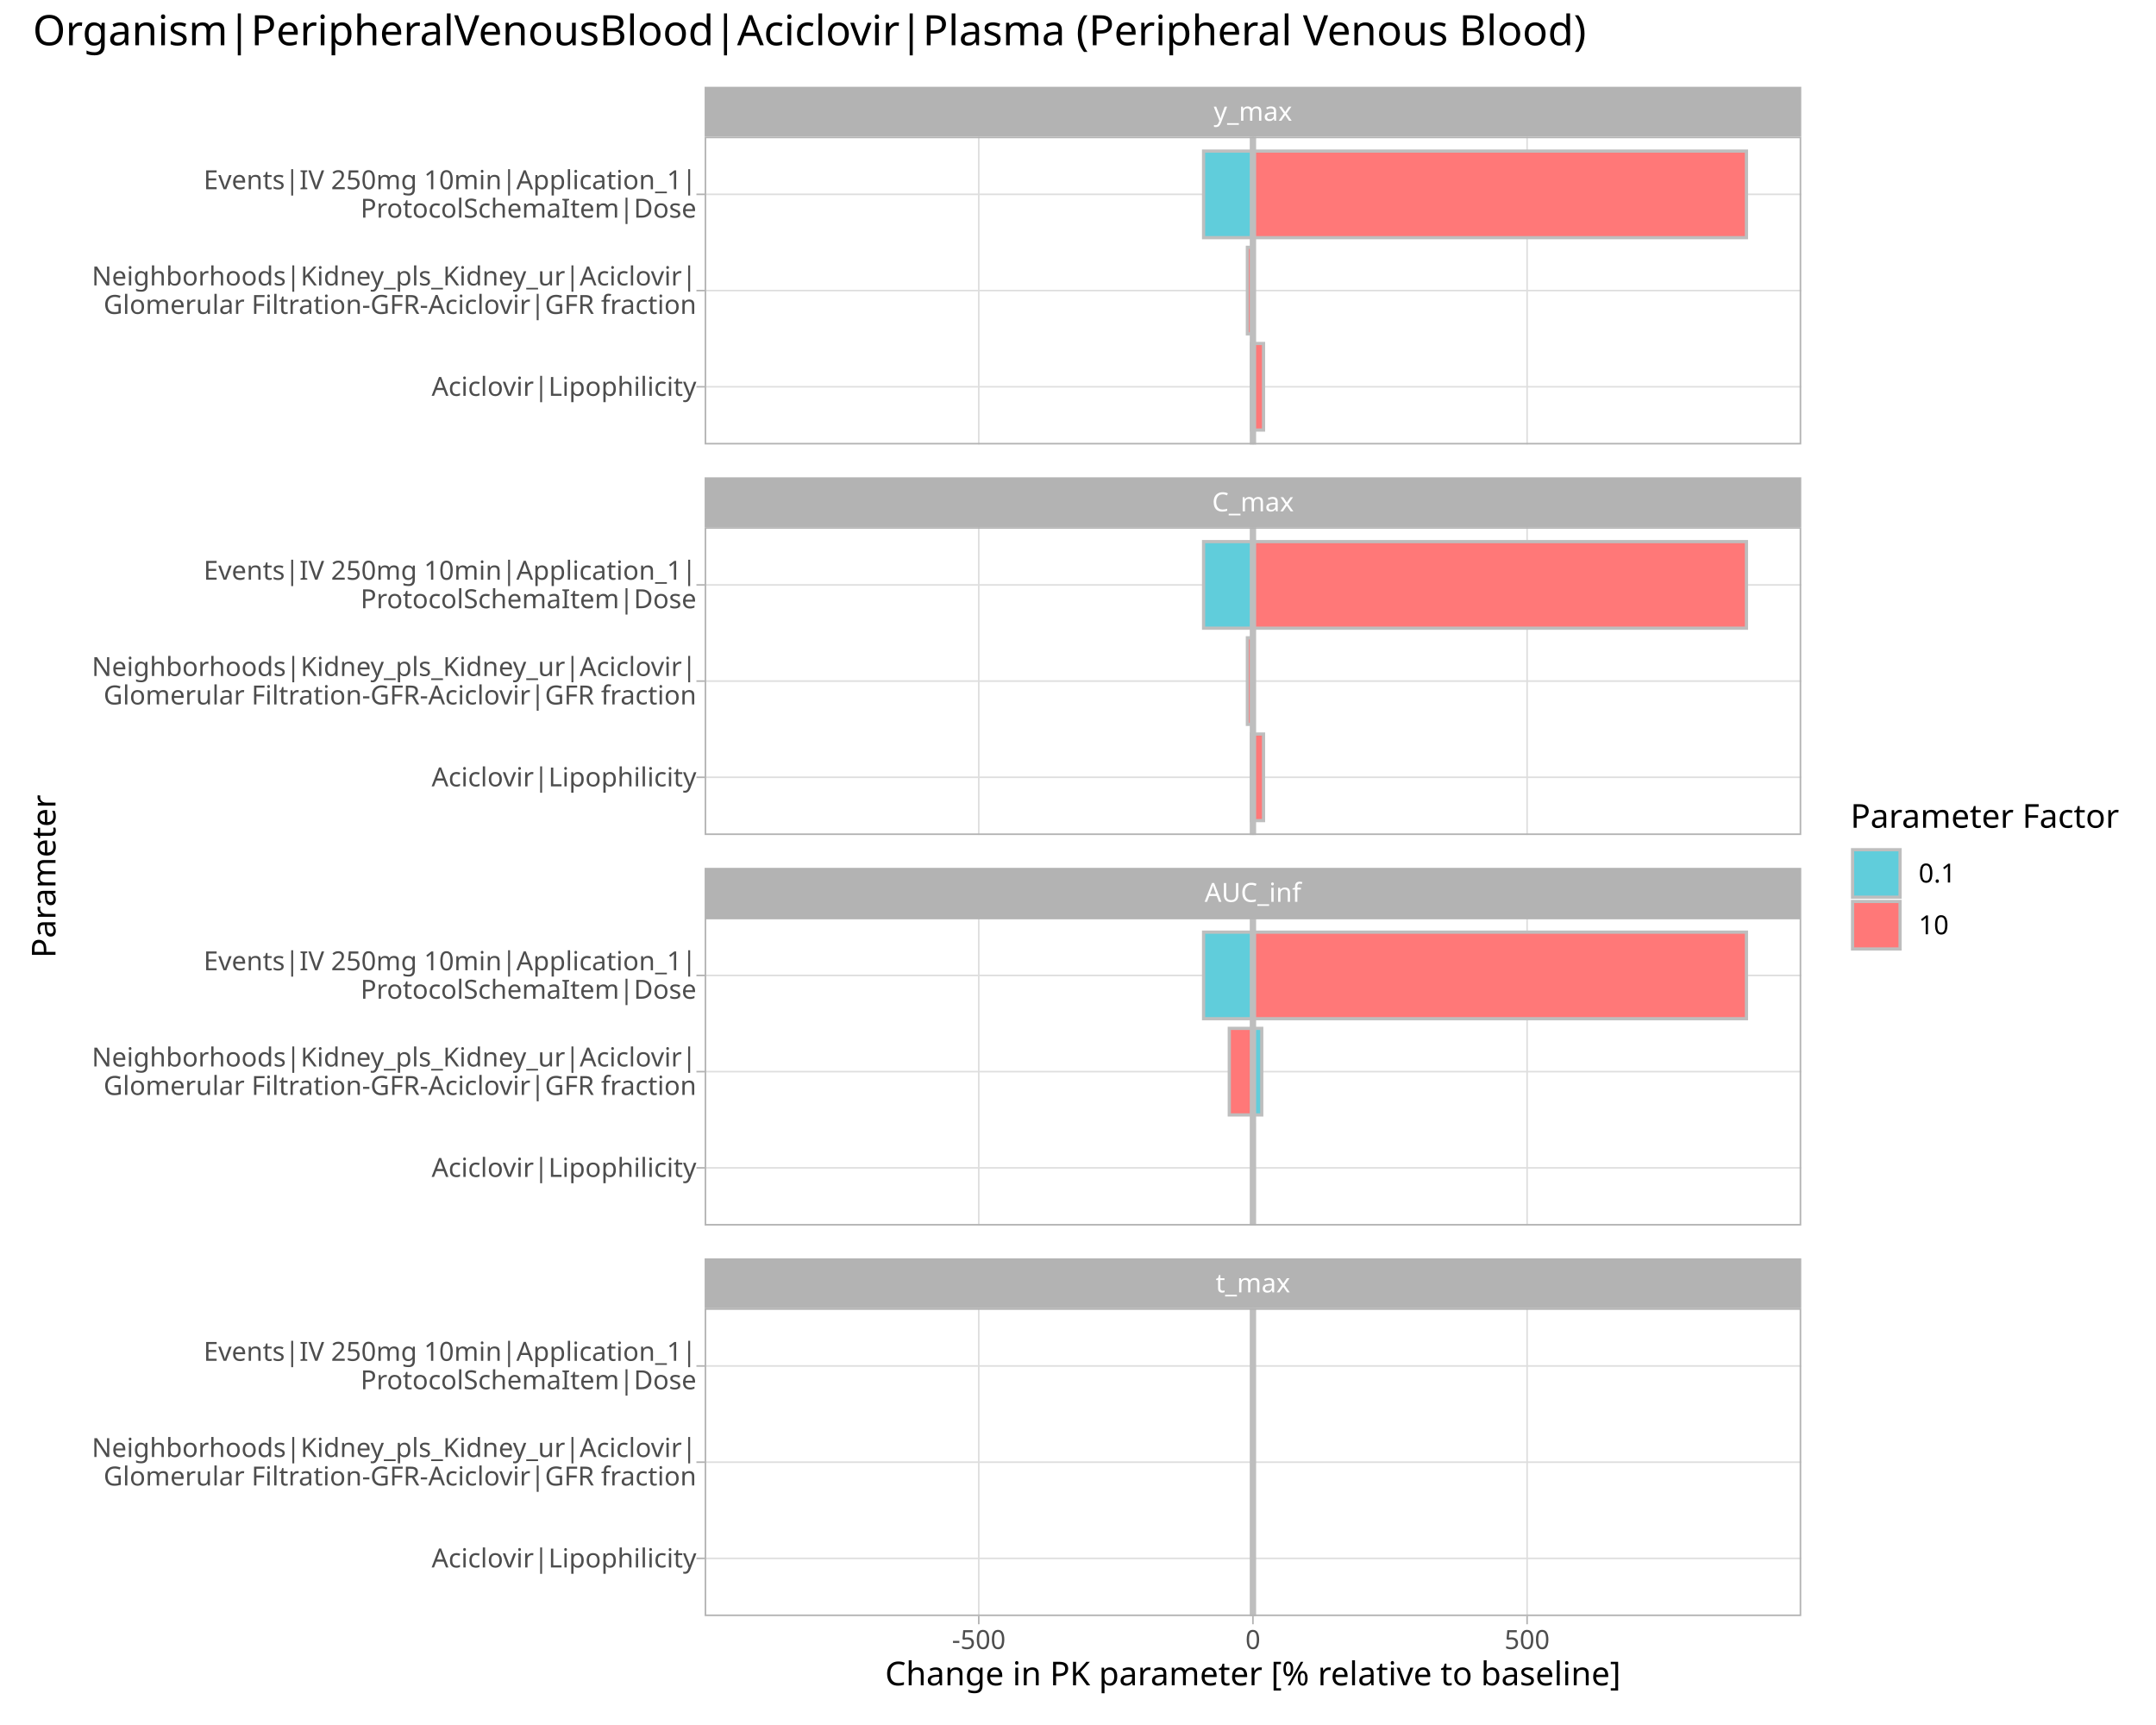
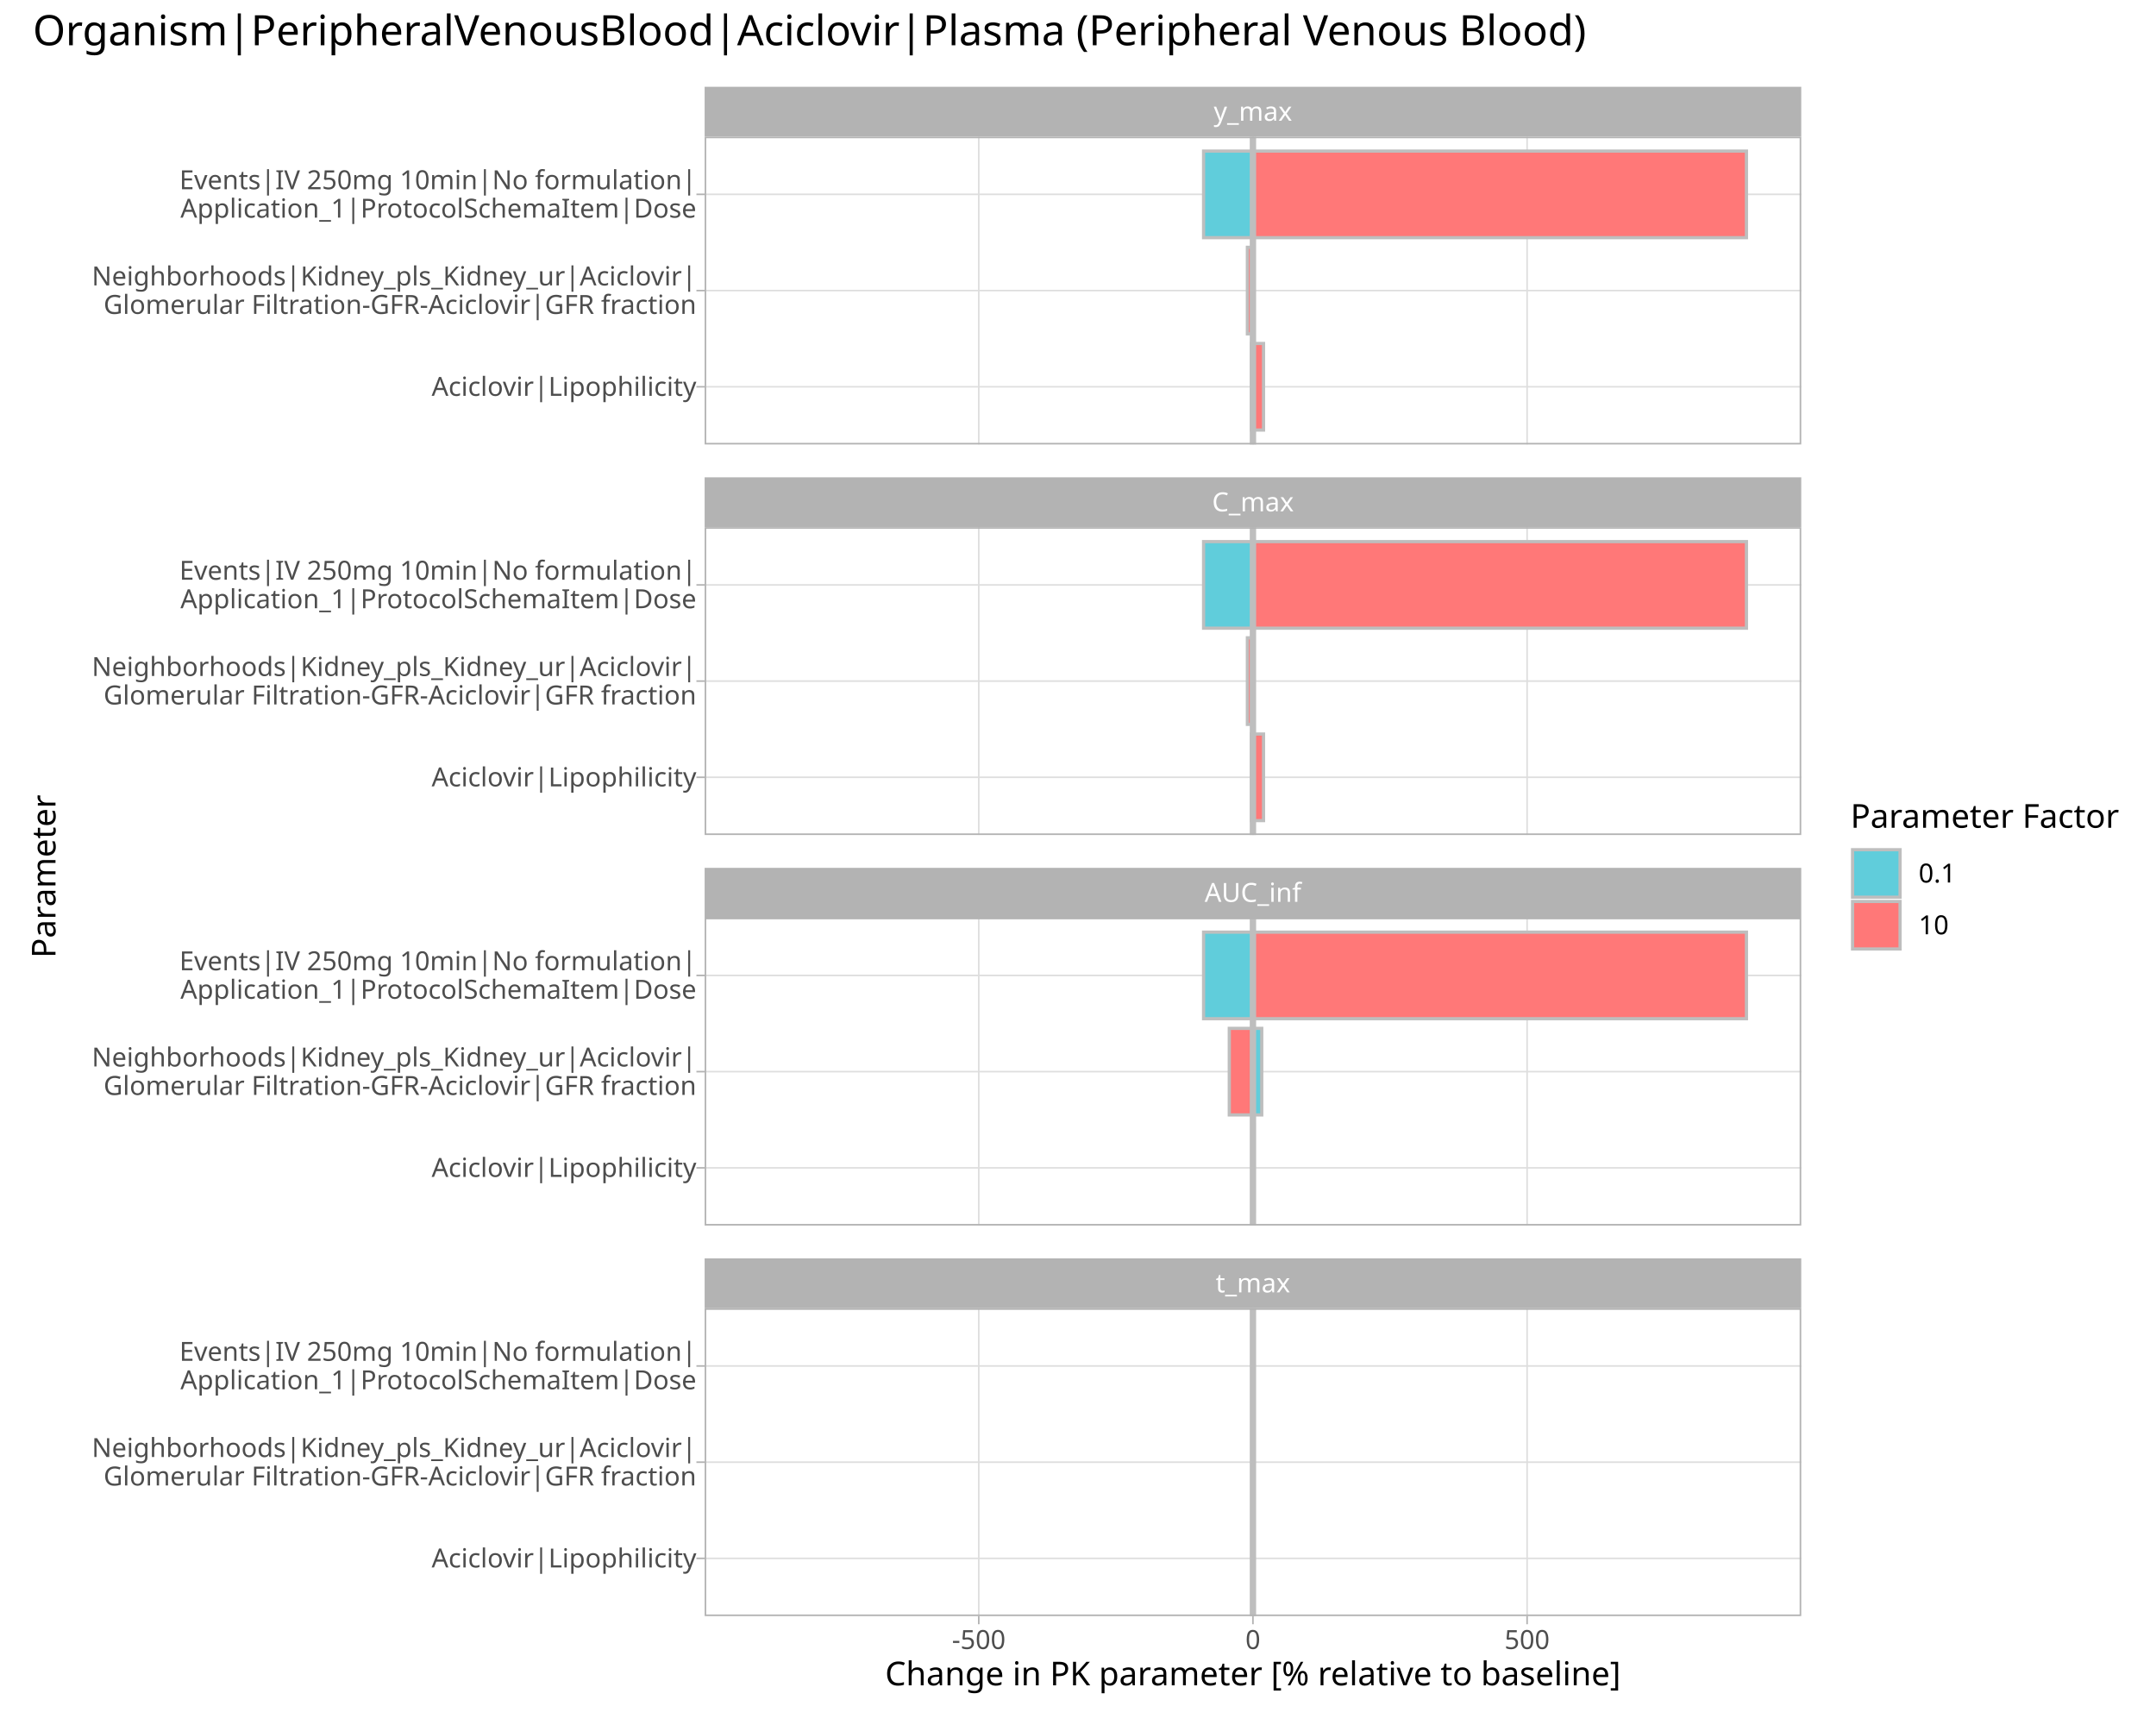
<svg xmlns="http://www.w3.org/2000/svg" class="svglite" data-engine-version="2.0" width="720.00pt" height="576.00pt" viewBox="0 0 720.00 576.00">
  <defs>
    <style type="text/css">
    .svglite line, .svglite polyline, .svglite polygon, .svglite path, .svglite rect, .svglite circle {
      fill: none;
      stroke: #000000;
      stroke-linecap: round;
      stroke-linejoin: round;
      stroke-miterlimit: 10.00;
    }
  </style>
  </defs>
  <rect width="100%" height="100%" style="stroke: none; fill: #FFFFFF;" />
  <defs>
    <clipPath id="cpMC4wMHw3MjAuMDB8MC4wMHw1NzYuMDA=">
      <rect x="0.00" y="0.00" width="720.00" height="576.00" />
    </clipPath>
  </defs>
  <g clip-path="url(#cpMC4wMHw3MjAuMDB8MC4wMHw1NzYuMDA=)">
    <rect x="0" y="0.00" width="720.00" height="576.00" style="stroke-width: 1.07; stroke: #FFFFFF; fill: #FFFFFF;" />
  </g>
  <defs>
    <clipPath id="cpMjM1LjMxfDYwMS41M3w0NS42M3w1MzkuNjM=">
      <rect x="235.31" y="45.63" width="366.22" height="494.00" />
    </clipPath>
  </defs>
  <g clip-path="url(#cpMjM1LjMxfDYwMS41M3w0NS42M3w1MzkuNjM=)">
</g>
  <g clip-path="url(#cpMC4wMHw3MjAuMDB8MC4wMHw1NzYuMDA=)">
</g>
  <defs>
    <clipPath id="cpNS40OHw3MTQuNTJ8MjMuNTB8MTUzLjkw">
      <rect x="5.48" y="23.50" width="709.04" height="130.40" />
    </clipPath>
  </defs>
  <g clip-path="url(#cpNS40OHw3MTQuNTJ8MjMuNTB8MTUzLjkw)">
    <rect x="5.48" y="23.50" width="709.04" height="130.40" style="stroke-width: 1.07; stroke: #FFFFFF; fill: #FFFFFF;" />
  </g>
  <g clip-path="url(#cpMC4wMHw3MjAuMDB8MC4wMHw1NzYuMDA=)">
</g>
  <defs>
    <clipPath id="cpNS40OHw3MTQuNTJ8MTUzLjkwfDI4NC4zMQ==">
      <rect x="5.48" y="153.90" width="709.04" height="130.40" />
    </clipPath>
  </defs>
  <g clip-path="url(#cpNS40OHw3MTQuNTJ8MTUzLjkwfDI4NC4zMQ==)">
    <rect x="5.48" y="153.90" width="709.04" height="130.40" style="stroke-width: 1.07; stroke: #FFFFFF; fill: #FFFFFF;" />
  </g>
  <g clip-path="url(#cpMC4wMHw3MjAuMDB8MC4wMHw1NzYuMDA=)">
</g>
  <defs>
    <clipPath id="cpNS40OHw3MTQuNTJ8Mjg0LjMxfDQxNC43MQ==">
      <rect x="5.48" y="284.31" width="709.04" height="130.40" />
    </clipPath>
  </defs>
  <g clip-path="url(#cpNS40OHw3MTQuNTJ8Mjg0LjMxfDQxNC43MQ==)">
    <rect x="5.48" y="284.31" width="709.04" height="130.40" style="stroke-width: 1.07; stroke: #FFFFFF; fill: #FFFFFF;" />
  </g>
  <g clip-path="url(#cpMC4wMHw3MjAuMDB8MC4wMHw1NzYuMDA=)">
</g>
  <defs>
    <clipPath id="cpNS40OHw3MTQuNTJ8NDE0LjcxfDU3MC41Mg==">
      <rect x="5.48" y="414.71" width="709.04" height="155.81" />
    </clipPath>
  </defs>
  <g clip-path="url(#cpNS40OHw3MTQuNTJ8NDE0LjcxfDU3MC41Mg==)">
    <rect x="5.48" y="414.71" width="709.04" height="155.81" style="stroke-width: 1.07; stroke: #FFFFFF; fill: #FFFFFF;" />
  </g>
  <g clip-path="url(#cpMC4wMHw3MjAuMDB8MC4wMHw1NzYuMDA=)">
</g>
  <defs>
    <clipPath id="cpMjM1LjMxfDYwMS41M3w0NS42M3wxNDguNDI=">
      <rect x="235.31" y="45.63" width="366.22" height="102.79" />
    </clipPath>
  </defs>
  <g clip-path="url(#cpMjM1LjMxfDYwMS41M3w0NS42M3wxNDguNDI=)">
    <rect x="235.31" y="45.63" width="366.22" height="102.79" style="stroke-width: 1.07; stroke: none; fill: #FFFFFF;" />
    <polyline points="235.31,129.15 601.53,129.15 " style="stroke-width: 0.53; stroke: #DEDEDE; stroke-linecap: butt;" />
    <polyline points="235.31,97.03 601.53,97.03 " style="stroke-width: 0.53; stroke: #DEDEDE; stroke-linecap: butt;" />
    <polyline points="235.31,64.90 601.53,64.90 " style="stroke-width: 0.53; stroke: #DEDEDE; stroke-linecap: butt;" />
    <polyline points="326.86,148.42 326.86,45.63 " style="stroke-width: 0.53; stroke: #DEDEDE; stroke-linecap: butt;" />
    <polyline points="418.42,148.42 418.42,45.63 " style="stroke-width: 0.53; stroke: #DEDEDE; stroke-linecap: butt;" />
    <polyline points="509.98,148.42 509.98,45.63 " style="stroke-width: 0.53; stroke: #DEDEDE; stroke-linecap: butt;" />
    <rect x="418.42" y="50.45" width="164.81" height="28.91" style="stroke-width: 1.07; stroke: #BEBEBE; stroke-linecap: butt; stroke-linejoin: miter; fill: #FF7878;" />
    <rect x="401.94" y="50.45" width="16.48" height="28.91" style="stroke-width: 1.07; stroke: #BEBEBE; stroke-linecap: butt; stroke-linejoin: miter; fill: #60CDDB;" />
    <rect x="418.42" y="114.69" width="3.54" height="28.91" style="stroke-width: 1.07; stroke: #BEBEBE; stroke-linecap: butt; stroke-linejoin: miter; fill: #FF7878;" />
    <rect x="416.57" y="82.57" width="1.85" height="28.91" style="stroke-width: 1.07; stroke: #BEBEBE; stroke-linecap: butt; stroke-linejoin: miter; fill: #FF7878;" />
    <rect x="417.93" y="114.69" width="0.49" height="28.91" style="stroke-width: 1.07; stroke: #BEBEBE; stroke-linecap: butt; stroke-linejoin: miter; fill: #60CDDB;" />
    <rect x="418.42" y="82.57" width="0.37" height="28.91" style="stroke-width: 1.07; stroke: #BEBEBE; stroke-linecap: butt; stroke-linejoin: miter; fill: #60CDDB;" />
    <line x1="418.42" y1="148.42" x2="418.42" y2="45.63" style="stroke-width: 2.13; stroke: #BEBEBE; stroke-linecap: butt;" />
    <rect x="235.31" y="45.63" width="366.22" height="102.79" style="stroke-width: 1.07; stroke: #B3B3B3;" />
  </g>
  <g clip-path="url(#cpMC4wMHw3MjAuMDB8MC4wMHw1NzYuMDA=)">
</g>
  <defs>
    <clipPath id="cpMjM1LjMxfDYwMS41M3wyOC45OHw0NS42Mw==">
      <rect x="235.31" y="28.98" width="366.22" height="16.65" />
    </clipPath>
  </defs>
  <g clip-path="url(#cpMjM1LjMxfDYwMS41M3wyOC45OHw0NS42Mw==)">
    <rect x="235.31" y="28.98" width="366.22" height="16.65" style="stroke-width: 1.07; stroke: none; fill: #B3B3B3;" />
    <text x="418.42" y="40.33" text-anchor="middle" style="font-size: 8.80px; fill: #FFFFFF; font-family: sans;" textLength="25.93px" lengthAdjust="spacingAndGlyphs">y_max</text>
  </g>
  <g clip-path="url(#cpMC4wMHw3MjAuMDB8MC4wMHw1NzYuMDA=)">
    <text x="232.57" y="132.18" text-anchor="end" style="font-size: 8.80px; fill: #4D4D4D; font-family: sans;" textLength="80.55px" lengthAdjust="spacingAndGlyphs">Aciclovir|Lipophilicity</text>
    <text x="232.57" y="95.30" text-anchor="end" style="font-size: 8.80px; fill: #4D4D4D; font-family: sans;" textLength="186.91px" lengthAdjust="spacingAndGlyphs">Neighborhoods|Kidney_pls_Kidney_ur|Aciclovir|</text>
    <text x="232.57" y="104.81" text-anchor="end" style="font-size: 8.80px; fill: #4D4D4D; font-family: sans;" textLength="189.09px" lengthAdjust="spacingAndGlyphs">Glomerular Filtration-GFR-Aciclovir|GFR fraction</text>
-     <text x="232.57" y="63.18" text-anchor="end" style="font-size: 8.80px; fill: #4D4D4D; font-family: sans;" textLength="150.70px" lengthAdjust="spacingAndGlyphs">Events|IV 250mg 10min|Application_1|</text>
-     <text x="232.57" y="72.68" text-anchor="end" style="font-size: 8.80px; fill: #4D4D4D; font-family: sans;" textLength="104.53px" lengthAdjust="spacingAndGlyphs">ProtocolSchemaItem|Dose</text>
+     <text x="232.57" y="63.18" text-anchor="end" style="font-size: 8.80px; fill: #4D4D4D; font-family: sans;" textLength="155.09px" lengthAdjust="spacingAndGlyphs">Events|IV 250mg 10min|No formulation|</text>
+     <text x="232.57" y="72.68" text-anchor="end" style="font-size: 8.80px; fill: #4D4D4D; font-family: sans;" textLength="159.66px" lengthAdjust="spacingAndGlyphs">Application_1|ProtocolSchemaItem|Dose</text>
    <polyline points="232.57,129.15 235.31,129.15 " style="stroke-width: 0.53; stroke: #B3B3B3; stroke-linecap: butt;" />
    <polyline points="232.57,97.03 235.31,97.03 " style="stroke-width: 0.53; stroke: #B3B3B3; stroke-linecap: butt;" />
    <polyline points="232.57,64.90 235.31,64.90 " style="stroke-width: 0.53; stroke: #B3B3B3; stroke-linecap: butt;" />
  </g>
  <defs>
    <clipPath id="cpMjM1LjMxfDYwMS41M3wxNzYuMDN8Mjc4Ljgz">
      <rect x="235.31" y="176.03" width="366.22" height="102.79" />
    </clipPath>
  </defs>
  <g clip-path="url(#cpMjM1LjMxfDYwMS41M3wxNzYuMDN8Mjc4Ljgz)">
    <rect x="235.31" y="176.03" width="366.22" height="102.79" style="stroke-width: 1.07; stroke: none; fill: #FFFFFF;" />
    <polyline points="235.31,259.55 601.53,259.55 " style="stroke-width: 0.53; stroke: #DEDEDE; stroke-linecap: butt;" />
    <polyline points="235.31,227.43 601.53,227.43 " style="stroke-width: 0.53; stroke: #DEDEDE; stroke-linecap: butt;" />
    <polyline points="235.31,195.31 601.53,195.31 " style="stroke-width: 0.53; stroke: #DEDEDE; stroke-linecap: butt;" />
    <polyline points="326.86,278.83 326.86,176.03 " style="stroke-width: 0.53; stroke: #DEDEDE; stroke-linecap: butt;" />
    <polyline points="418.42,278.83 418.42,176.03 " style="stroke-width: 0.53; stroke: #DEDEDE; stroke-linecap: butt;" />
    <polyline points="509.98,278.83 509.98,176.03 " style="stroke-width: 0.53; stroke: #DEDEDE; stroke-linecap: butt;" />
    <rect x="418.42" y="180.85" width="164.81" height="28.91" style="stroke-width: 1.07; stroke: #BEBEBE; stroke-linecap: butt; stroke-linejoin: miter; fill: #FF7878;" />
    <rect x="401.94" y="180.85" width="16.48" height="28.91" style="stroke-width: 1.07; stroke: #BEBEBE; stroke-linecap: butt; stroke-linejoin: miter; fill: #60CDDB;" />
    <rect x="418.42" y="245.10" width="3.54" height="28.91" style="stroke-width: 1.07; stroke: #BEBEBE; stroke-linecap: butt; stroke-linejoin: miter; fill: #FF7878;" />
    <rect x="416.57" y="212.97" width="1.85" height="28.91" style="stroke-width: 1.07; stroke: #BEBEBE; stroke-linecap: butt; stroke-linejoin: miter; fill: #FF7878;" />
    <rect x="417.93" y="245.10" width="0.49" height="28.91" style="stroke-width: 1.07; stroke: #BEBEBE; stroke-linecap: butt; stroke-linejoin: miter; fill: #60CDDB;" />
    <rect x="418.42" y="212.97" width="0.37" height="28.91" style="stroke-width: 1.07; stroke: #BEBEBE; stroke-linecap: butt; stroke-linejoin: miter; fill: #60CDDB;" />
    <line x1="418.42" y1="278.83" x2="418.42" y2="176.03" style="stroke-width: 2.13; stroke: #BEBEBE; stroke-linecap: butt;" />
    <rect x="235.31" y="176.03" width="366.22" height="102.79" style="stroke-width: 1.07; stroke: #B3B3B3;" />
  </g>
  <g clip-path="url(#cpMC4wMHw3MjAuMDB8MC4wMHw1NzYuMDA=)">
</g>
  <defs>
    <clipPath id="cpMjM1LjMxfDYwMS41M3wxNTkuMzh8MTc2LjAz">
      <rect x="235.31" y="159.38" width="366.22" height="16.65" />
    </clipPath>
  </defs>
  <g clip-path="url(#cpMjM1LjMxfDYwMS41M3wxNTkuMzh8MTc2LjAz)">
    <rect x="235.31" y="159.38" width="366.22" height="16.65" style="stroke-width: 1.07; stroke: none; fill: #B3B3B3;" />
    <text x="418.42" y="170.74" text-anchor="middle" style="font-size: 8.80px; fill: #FFFFFF; font-family: sans;" textLength="27.88px" lengthAdjust="spacingAndGlyphs">C_max</text>
  </g>
  <g clip-path="url(#cpMC4wMHw3MjAuMDB8MC4wMHw1NzYuMDA=)">
    <text x="232.57" y="262.58" text-anchor="end" style="font-size: 8.80px; fill: #4D4D4D; font-family: sans;" textLength="80.55px" lengthAdjust="spacingAndGlyphs">Aciclovir|Lipophilicity</text>
    <text x="232.57" y="225.71" text-anchor="end" style="font-size: 8.80px; fill: #4D4D4D; font-family: sans;" textLength="186.91px" lengthAdjust="spacingAndGlyphs">Neighborhoods|Kidney_pls_Kidney_ur|Aciclovir|</text>
    <text x="232.57" y="235.21" text-anchor="end" style="font-size: 8.80px; fill: #4D4D4D; font-family: sans;" textLength="189.09px" lengthAdjust="spacingAndGlyphs">Glomerular Filtration-GFR-Aciclovir|GFR fraction</text>
-     <text x="232.57" y="193.58" text-anchor="end" style="font-size: 8.80px; fill: #4D4D4D; font-family: sans;" textLength="150.70px" lengthAdjust="spacingAndGlyphs">Events|IV 250mg 10min|Application_1|</text>
-     <text x="232.57" y="203.09" text-anchor="end" style="font-size: 8.80px; fill: #4D4D4D; font-family: sans;" textLength="104.53px" lengthAdjust="spacingAndGlyphs">ProtocolSchemaItem|Dose</text>
+     <text x="232.57" y="193.58" text-anchor="end" style="font-size: 8.80px; fill: #4D4D4D; font-family: sans;" textLength="155.09px" lengthAdjust="spacingAndGlyphs">Events|IV 250mg 10min|No formulation|</text>
+     <text x="232.57" y="203.09" text-anchor="end" style="font-size: 8.80px; fill: #4D4D4D; font-family: sans;" textLength="159.66px" lengthAdjust="spacingAndGlyphs">Application_1|ProtocolSchemaItem|Dose</text>
    <polyline points="232.57,259.55 235.31,259.55 " style="stroke-width: 0.53; stroke: #B3B3B3; stroke-linecap: butt;" />
    <polyline points="232.57,227.43 235.31,227.43 " style="stroke-width: 0.53; stroke: #B3B3B3; stroke-linecap: butt;" />
    <polyline points="232.57,195.31 235.31,195.31 " style="stroke-width: 0.53; stroke: #B3B3B3; stroke-linecap: butt;" />
  </g>
  <defs>
    <clipPath id="cpMjM1LjMxfDYwMS41M3wzMDYuNDR8NDA5LjIz">
      <rect x="235.31" y="306.44" width="366.22" height="102.79" />
    </clipPath>
  </defs>
  <g clip-path="url(#cpMjM1LjMxfDYwMS41M3wzMDYuNDR8NDA5LjIz)">
    <rect x="235.31" y="306.44" width="366.22" height="102.79" style="stroke-width: 1.07; stroke: none; fill: #FFFFFF;" />
    <polyline points="235.31,389.96 601.53,389.96 " style="stroke-width: 0.53; stroke: #DEDEDE; stroke-linecap: butt;" />
    <polyline points="235.31,357.83 601.53,357.83 " style="stroke-width: 0.53; stroke: #DEDEDE; stroke-linecap: butt;" />
    <polyline points="235.31,325.71 601.53,325.71 " style="stroke-width: 0.53; stroke: #DEDEDE; stroke-linecap: butt;" />
    <polyline points="326.86,409.23 326.86,306.44 " style="stroke-width: 0.53; stroke: #DEDEDE; stroke-linecap: butt;" />
    <polyline points="418.42,409.23 418.42,306.44 " style="stroke-width: 0.53; stroke: #DEDEDE; stroke-linecap: butt;" />
    <polyline points="509.98,409.23 509.98,306.44 " style="stroke-width: 0.53; stroke: #DEDEDE; stroke-linecap: butt;" />
    <rect x="418.42" y="311.25" width="164.81" height="28.91" style="stroke-width: 1.07; stroke: #BEBEBE; stroke-linecap: butt; stroke-linejoin: miter; fill: #FF7878;" />
    <rect x="401.94" y="311.25" width="16.48" height="28.91" style="stroke-width: 1.07; stroke: #BEBEBE; stroke-linecap: butt; stroke-linejoin: miter; fill: #60CDDB;" />
    <rect x="410.52" y="343.38" width="7.90" height="28.91" style="stroke-width: 1.07; stroke: #BEBEBE; stroke-linecap: butt; stroke-linejoin: miter; fill: #FF7878;" />
    <rect x="418.42" y="343.38" width="2.94" height="28.91" style="stroke-width: 1.07; stroke: #BEBEBE; stroke-linecap: butt; stroke-linejoin: miter; fill: #60CDDB;" />
    <rect x="418.42" y="375.50" width="0.39" height="28.91" style="stroke-width: 1.07; stroke: #BEBEBE; stroke-linecap: butt; stroke-linejoin: miter; fill: #FF7878;" />
    <rect x="418.34" y="375.50" width="0.081" height="28.91" style="stroke-width: 1.07; stroke: #BEBEBE; stroke-linecap: butt; stroke-linejoin: miter; fill: #60CDDB;" />
    <line x1="418.42" y1="409.23" x2="418.42" y2="306.44" style="stroke-width: 2.13; stroke: #BEBEBE; stroke-linecap: butt;" />
    <rect x="235.31" y="306.44" width="366.22" height="102.79" style="stroke-width: 1.07; stroke: #B3B3B3;" />
  </g>
  <g clip-path="url(#cpMC4wMHw3MjAuMDB8MC4wMHw1NzYuMDA=)">
</g>
  <defs>
    <clipPath id="cpMjM1LjMxfDYwMS41M3wyODkuNzl8MzA2LjQ0">
      <rect x="235.31" y="289.79" width="366.22" height="16.65" />
    </clipPath>
  </defs>
  <g clip-path="url(#cpMjM1LjMxfDYwMS41M3wyODkuNzl8MzA2LjQ0)">
    <rect x="235.31" y="289.79" width="366.22" height="16.65" style="stroke-width: 1.07; stroke: none; fill: #B3B3B3;" />
    <text x="418.42" y="301.14" text-anchor="middle" style="font-size: 8.80px; fill: #FFFFFF; font-family: sans;" textLength="32.77px" lengthAdjust="spacingAndGlyphs">AUC_inf</text>
  </g>
  <g clip-path="url(#cpMC4wMHw3MjAuMDB8MC4wMHw1NzYuMDA=)">
    <text x="232.57" y="392.98" text-anchor="end" style="font-size: 8.80px; fill: #4D4D4D; font-family: sans;" textLength="80.55px" lengthAdjust="spacingAndGlyphs">Aciclovir|Lipophilicity</text>
    <text x="232.57" y="356.11" text-anchor="end" style="font-size: 8.80px; fill: #4D4D4D; font-family: sans;" textLength="186.91px" lengthAdjust="spacingAndGlyphs">Neighborhoods|Kidney_pls_Kidney_ur|Aciclovir|</text>
    <text x="232.57" y="365.61" text-anchor="end" style="font-size: 8.80px; fill: #4D4D4D; font-family: sans;" textLength="189.09px" lengthAdjust="spacingAndGlyphs">Glomerular Filtration-GFR-Aciclovir|GFR fraction</text>
-     <text x="232.57" y="323.99" text-anchor="end" style="font-size: 8.80px; fill: #4D4D4D; font-family: sans;" textLength="150.70px" lengthAdjust="spacingAndGlyphs">Events|IV 250mg 10min|Application_1|</text>
-     <text x="232.57" y="333.49" text-anchor="end" style="font-size: 8.80px; fill: #4D4D4D; font-family: sans;" textLength="104.53px" lengthAdjust="spacingAndGlyphs">ProtocolSchemaItem|Dose</text>
+     <text x="232.57" y="323.99" text-anchor="end" style="font-size: 8.80px; fill: #4D4D4D; font-family: sans;" textLength="155.09px" lengthAdjust="spacingAndGlyphs">Events|IV 250mg 10min|No formulation|</text>
+     <text x="232.57" y="333.49" text-anchor="end" style="font-size: 8.80px; fill: #4D4D4D; font-family: sans;" textLength="159.66px" lengthAdjust="spacingAndGlyphs">Application_1|ProtocolSchemaItem|Dose</text>
    <polyline points="232.57,389.96 235.31,389.96 " style="stroke-width: 0.53; stroke: #B3B3B3; stroke-linecap: butt;" />
    <polyline points="232.57,357.83 235.31,357.83 " style="stroke-width: 0.53; stroke: #B3B3B3; stroke-linecap: butt;" />
    <polyline points="232.57,325.71 235.31,325.71 " style="stroke-width: 0.53; stroke: #B3B3B3; stroke-linecap: butt;" />
  </g>
  <defs>
    <clipPath id="cpMjM1LjMxfDYwMS41M3w0MzYuODR8NTM5LjYz">
      <rect x="235.31" y="436.84" width="366.22" height="102.79" />
    </clipPath>
  </defs>
  <g clip-path="url(#cpMjM1LjMxfDYwMS41M3w0MzYuODR8NTM5LjYz)">
    <rect x="235.31" y="436.84" width="366.22" height="102.79" style="stroke-width: 1.07; stroke: none; fill: #FFFFFF;" />
    <polyline points="235.31,520.36 601.53,520.36 " style="stroke-width: 0.53; stroke: #DEDEDE; stroke-linecap: butt;" />
    <polyline points="235.31,488.24 601.53,488.24 " style="stroke-width: 0.53; stroke: #DEDEDE; stroke-linecap: butt;" />
    <polyline points="235.31,456.11 601.53,456.11 " style="stroke-width: 0.53; stroke: #DEDEDE; stroke-linecap: butt;" />
    <polyline points="326.86,539.63 326.86,436.84 " style="stroke-width: 0.53; stroke: #DEDEDE; stroke-linecap: butt;" />
    <polyline points="418.42,539.63 418.42,436.84 " style="stroke-width: 0.53; stroke: #DEDEDE; stroke-linecap: butt;" />
    <polyline points="509.98,539.63 509.98,436.84 " style="stroke-width: 0.53; stroke: #DEDEDE; stroke-linecap: butt;" />
    <rect x="418.42" y="505.90" width="0.00" height="28.91" style="stroke-width: 1.07; stroke: #BEBEBE; stroke-linecap: butt; stroke-linejoin: miter; fill: #60CDDB;" />
    <rect x="418.42" y="505.90" width="0.00" height="28.91" style="stroke-width: 1.07; stroke: #BEBEBE; stroke-linecap: butt; stroke-linejoin: miter; fill: #FF7878;" />
    <rect x="418.42" y="441.66" width="0.00" height="28.91" style="stroke-width: 1.07; stroke: #BEBEBE; stroke-linecap: butt; stroke-linejoin: miter; fill: #60CDDB;" />
    <rect x="418.42" y="441.66" width="0.00" height="28.91" style="stroke-width: 1.07; stroke: #BEBEBE; stroke-linecap: butt; stroke-linejoin: miter; fill: #FF7878;" />
    <rect x="418.42" y="473.78" width="0.00" height="28.91" style="stroke-width: 1.07; stroke: #BEBEBE; stroke-linecap: butt; stroke-linejoin: miter; fill: #60CDDB;" />
    <rect x="418.42" y="473.78" width="0.00" height="28.91" style="stroke-width: 1.07; stroke: #BEBEBE; stroke-linecap: butt; stroke-linejoin: miter; fill: #FF7878;" />
    <line x1="418.42" y1="539.63" x2="418.42" y2="436.84" style="stroke-width: 2.13; stroke: #BEBEBE; stroke-linecap: butt;" />
    <rect x="235.31" y="436.84" width="366.22" height="102.79" style="stroke-width: 1.07; stroke: #B3B3B3;" />
  </g>
  <g clip-path="url(#cpMC4wMHw3MjAuMDB8MC4wMHw1NzYuMDA=)">
</g>
  <defs>
    <clipPath id="cpMjM1LjMxfDYwMS41M3w0MjAuMTl8NDM2Ljg0">
      <rect x="235.31" y="420.19" width="366.22" height="16.65" />
    </clipPath>
  </defs>
  <g clip-path="url(#cpMjM1LjMxfDYwMS41M3w0MjAuMTl8NDM2Ljg0)">
    <rect x="235.31" y="420.19" width="366.22" height="16.65" style="stroke-width: 1.07; stroke: none; fill: #B3B3B3;" />
    <text x="418.42" y="431.54" text-anchor="middle" style="font-size: 8.80px; fill: #FFFFFF; font-family: sans;" textLength="23.97px" lengthAdjust="spacingAndGlyphs">t_max</text>
  </g>
  <g clip-path="url(#cpMC4wMHw3MjAuMDB8MC4wMHw1NzYuMDA=)">
    <polyline points="326.86,542.37 326.86,539.63 " style="stroke-width: 0.53; stroke: #B3B3B3; stroke-linecap: butt;" />
    <polyline points="418.42,542.37 418.42,539.63 " style="stroke-width: 0.53; stroke: #B3B3B3; stroke-linecap: butt;" />
    <polyline points="509.98,542.37 509.98,539.63 " style="stroke-width: 0.53; stroke: #B3B3B3; stroke-linecap: butt;" />
    <text x="326.86" y="550.62" text-anchor="middle" style="font-size: 8.80px; fill: #4D4D4D; font-family: sans;" textLength="17.61px" lengthAdjust="spacingAndGlyphs">-500</text>
    <text x="418.42" y="550.62" text-anchor="middle" style="font-size: 8.80px; fill: #4D4D4D; font-family: sans;" textLength="4.89px" lengthAdjust="spacingAndGlyphs">0</text>
    <text x="509.98" y="550.62" text-anchor="middle" style="font-size: 8.80px; fill: #4D4D4D; font-family: sans;" textLength="14.68px" lengthAdjust="spacingAndGlyphs">500</text>
    <text x="232.57" y="523.39" text-anchor="end" style="font-size: 8.80px; fill: #4D4D4D; font-family: sans;" textLength="80.55px" lengthAdjust="spacingAndGlyphs">Aciclovir|Lipophilicity</text>
    <text x="232.57" y="486.51" text-anchor="end" style="font-size: 8.80px; fill: #4D4D4D; font-family: sans;" textLength="186.91px" lengthAdjust="spacingAndGlyphs">Neighborhoods|Kidney_pls_Kidney_ur|Aciclovir|</text>
    <text x="232.57" y="496.02" text-anchor="end" style="font-size: 8.80px; fill: #4D4D4D; font-family: sans;" textLength="189.09px" lengthAdjust="spacingAndGlyphs">Glomerular Filtration-GFR-Aciclovir|GFR fraction</text>
-     <text x="232.57" y="454.39" text-anchor="end" style="font-size: 8.80px; fill: #4D4D4D; font-family: sans;" textLength="150.70px" lengthAdjust="spacingAndGlyphs">Events|IV 250mg 10min|Application_1|</text>
-     <text x="232.57" y="463.89" text-anchor="end" style="font-size: 8.80px; fill: #4D4D4D; font-family: sans;" textLength="104.53px" lengthAdjust="spacingAndGlyphs">ProtocolSchemaItem|Dose</text>
+     <text x="232.57" y="454.39" text-anchor="end" style="font-size: 8.80px; fill: #4D4D4D; font-family: sans;" textLength="155.09px" lengthAdjust="spacingAndGlyphs">Events|IV 250mg 10min|No formulation|</text>
+     <text x="232.57" y="463.89" text-anchor="end" style="font-size: 8.80px; fill: #4D4D4D; font-family: sans;" textLength="159.66px" lengthAdjust="spacingAndGlyphs">Application_1|ProtocolSchemaItem|Dose</text>
    <polyline points="232.57,520.36 235.31,520.36 " style="stroke-width: 0.53; stroke: #B3B3B3; stroke-linecap: butt;" />
    <polyline points="232.57,488.24 235.31,488.24 " style="stroke-width: 0.53; stroke: #B3B3B3; stroke-linecap: butt;" />
    <polyline points="232.57,456.11 235.31,456.11 " style="stroke-width: 0.53; stroke: #B3B3B3; stroke-linecap: butt;" />
    <text x="418.42" y="562.76" text-anchor="middle" style="font-size: 11.00px; font-family: sans;" textLength="234.81px" lengthAdjust="spacingAndGlyphs">Change in PK parameter [% relative to baseline]</text>
    <text transform="translate(18.53,292.63) rotate(-90)" text-anchor="middle" style="font-size: 11.00px; font-family: sans;" textLength="51.36px" lengthAdjust="spacingAndGlyphs">Parameter</text>
    <rect x="612.49" y="262.21" width="96.55" height="60.85" style="stroke-width: 1.07; stroke: none; fill: #FFFFFF;" />
    <text x="617.97" y="276.40" style="font-size: 11.00px; font-family: sans;" textLength="85.60px" lengthAdjust="spacingAndGlyphs">Parameter Factor</text>
    <rect x="617.97" y="283.02" width="17.28" height="17.28" style="stroke-width: 1.07; stroke: none; fill: #FFFFFF;" />
    <rect x="618.67" y="283.73" width="15.86" height="15.86" style="stroke-width: 1.07; stroke: #BEBEBE; stroke-linecap: butt; stroke-linejoin: miter; fill: #60CDDB;" />
    <rect x="617.97" y="300.30" width="17.28" height="17.28" style="stroke-width: 1.07; stroke: none; fill: #FFFFFF;" />
    <rect x="618.67" y="301.01" width="15.86" height="15.86" style="stroke-width: 1.07; stroke: #BEBEBE; stroke-linecap: butt; stroke-linejoin: miter; fill: #FF7878;" />
    <text x="640.73" y="294.69" style="font-size: 8.80px; font-family: sans;" textLength="12.23px" lengthAdjust="spacingAndGlyphs">0.1</text>
    <text x="640.73" y="311.97" style="font-size: 8.80px; font-family: sans;" textLength="9.79px" lengthAdjust="spacingAndGlyphs">10</text>
    <text x="10.96" y="15.11" style="font-size: 14.00px; font-family: sans;" textLength="485.66px" lengthAdjust="spacingAndGlyphs">Organism|PeripheralVenousBlood|Aciclovir|Plasma (Peripheral Venous Blood)</text>
  </g>
</svg>
